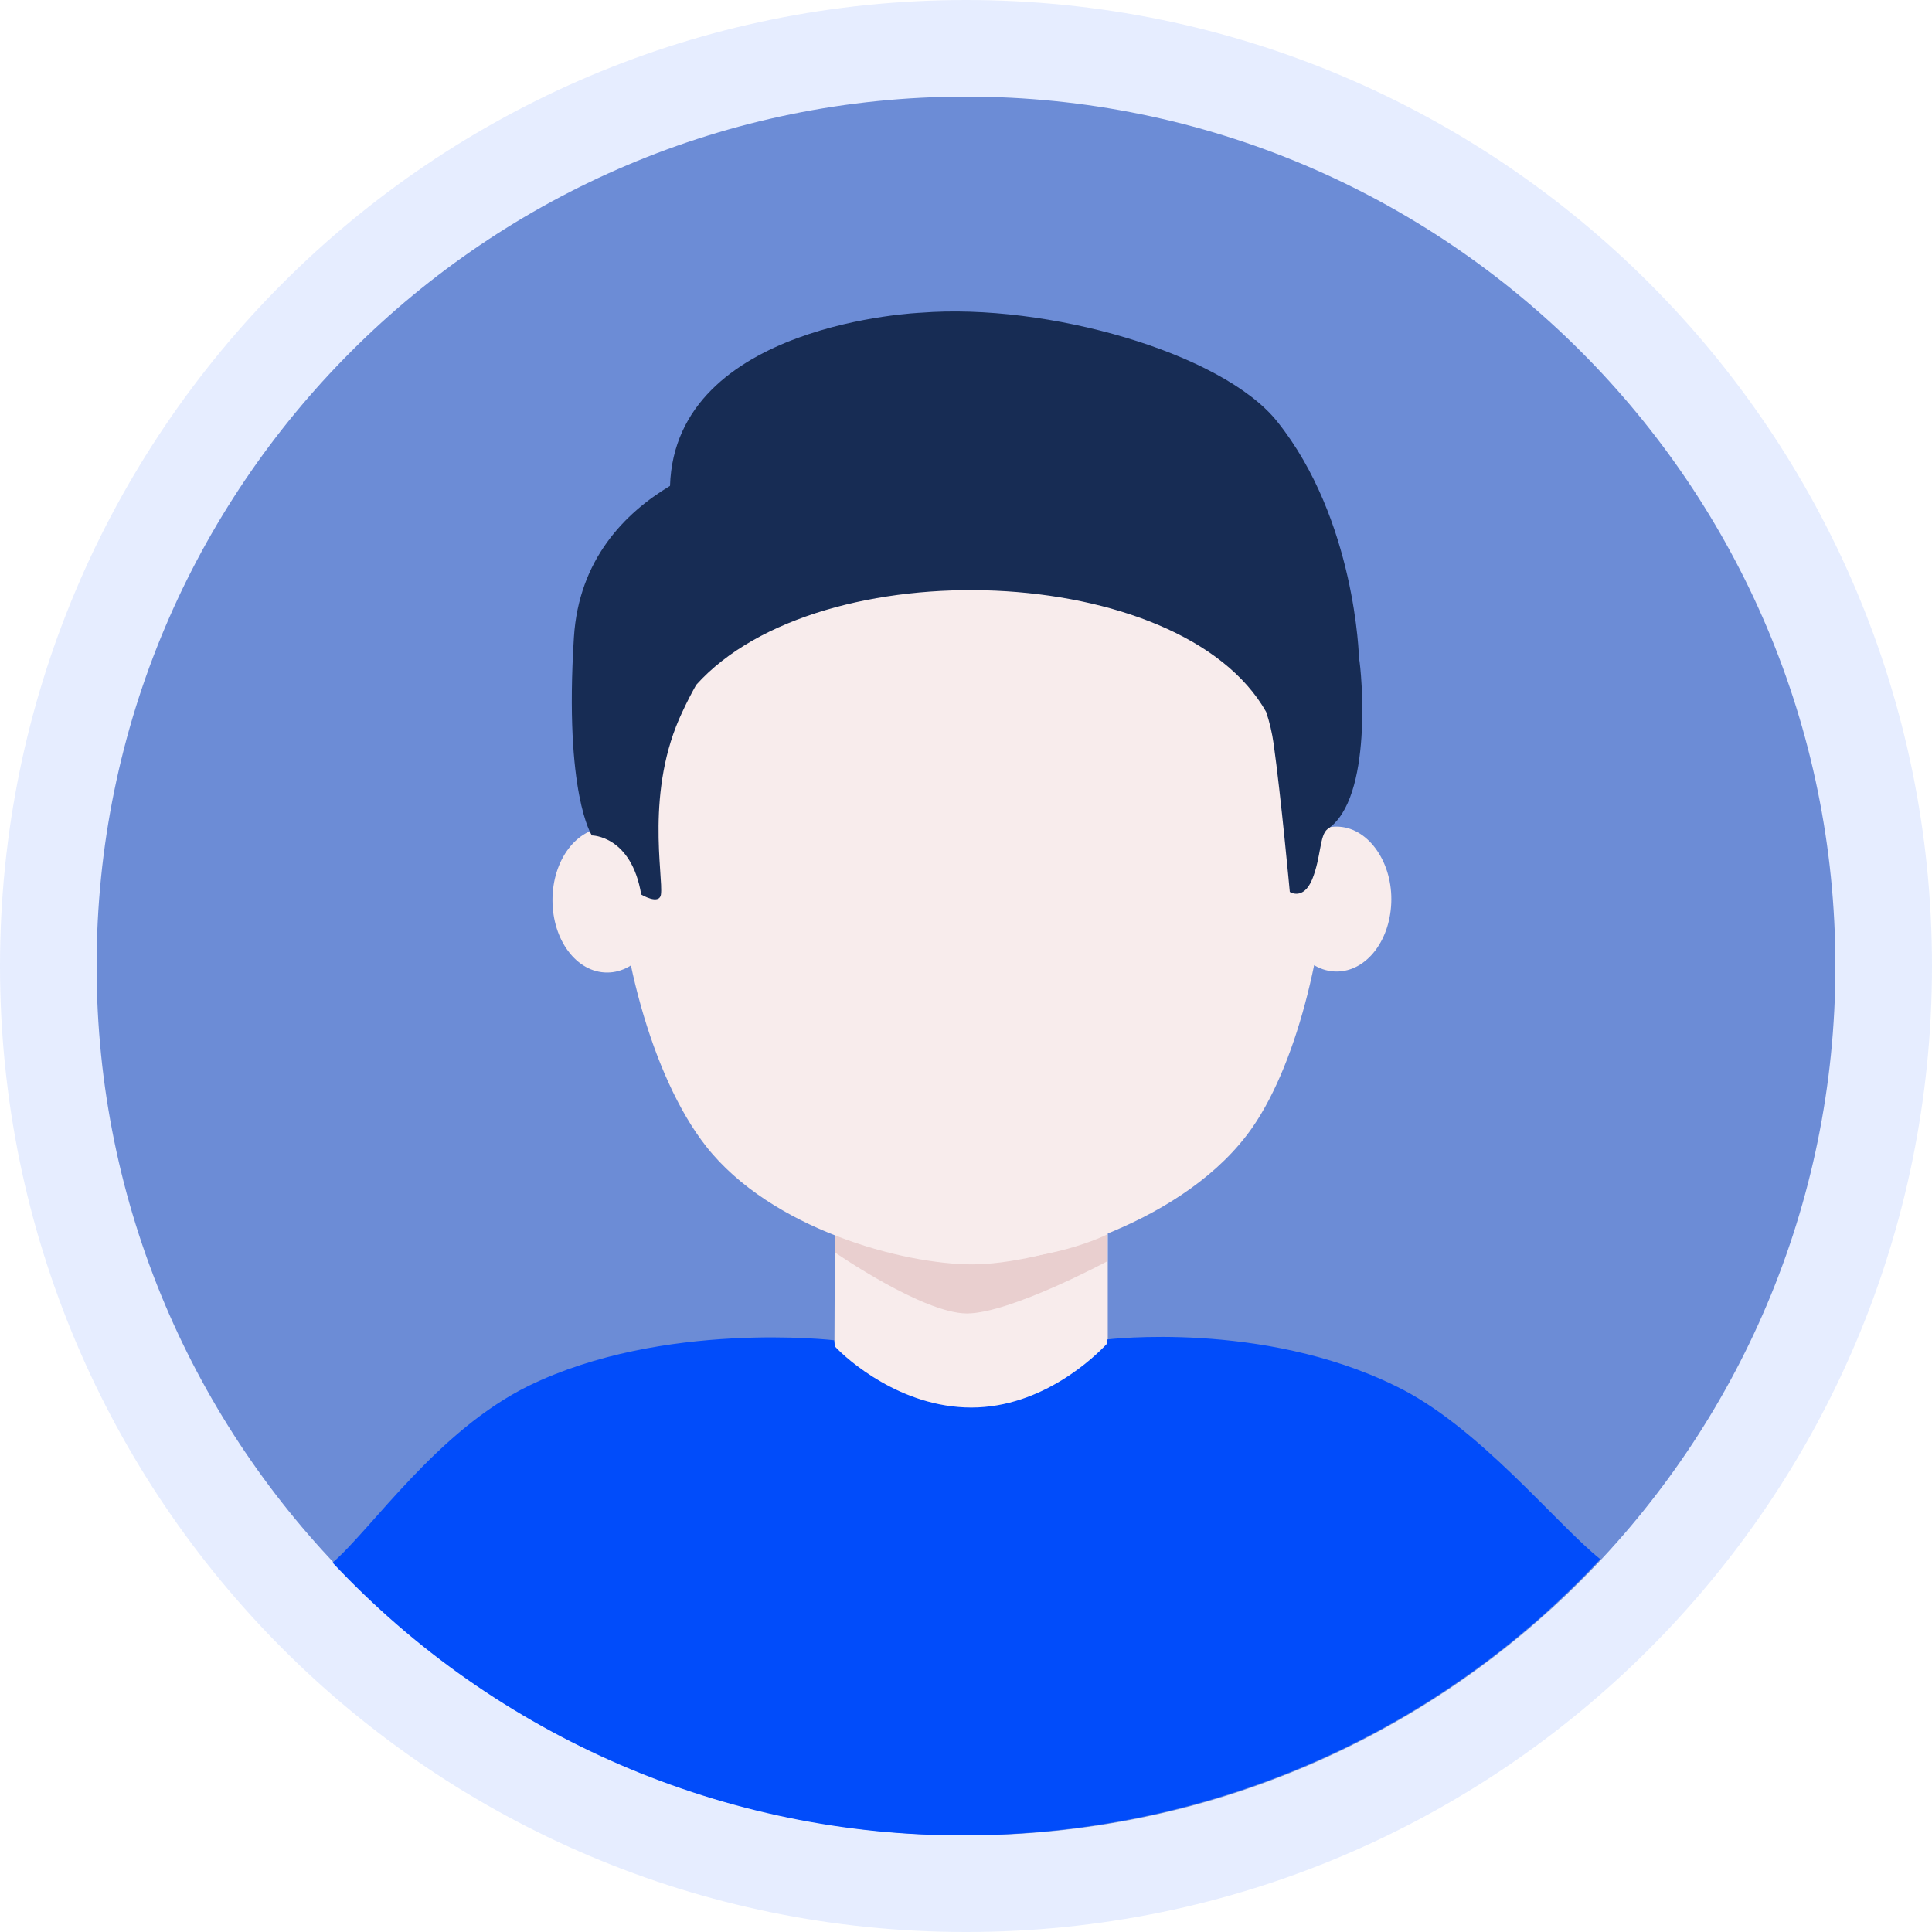
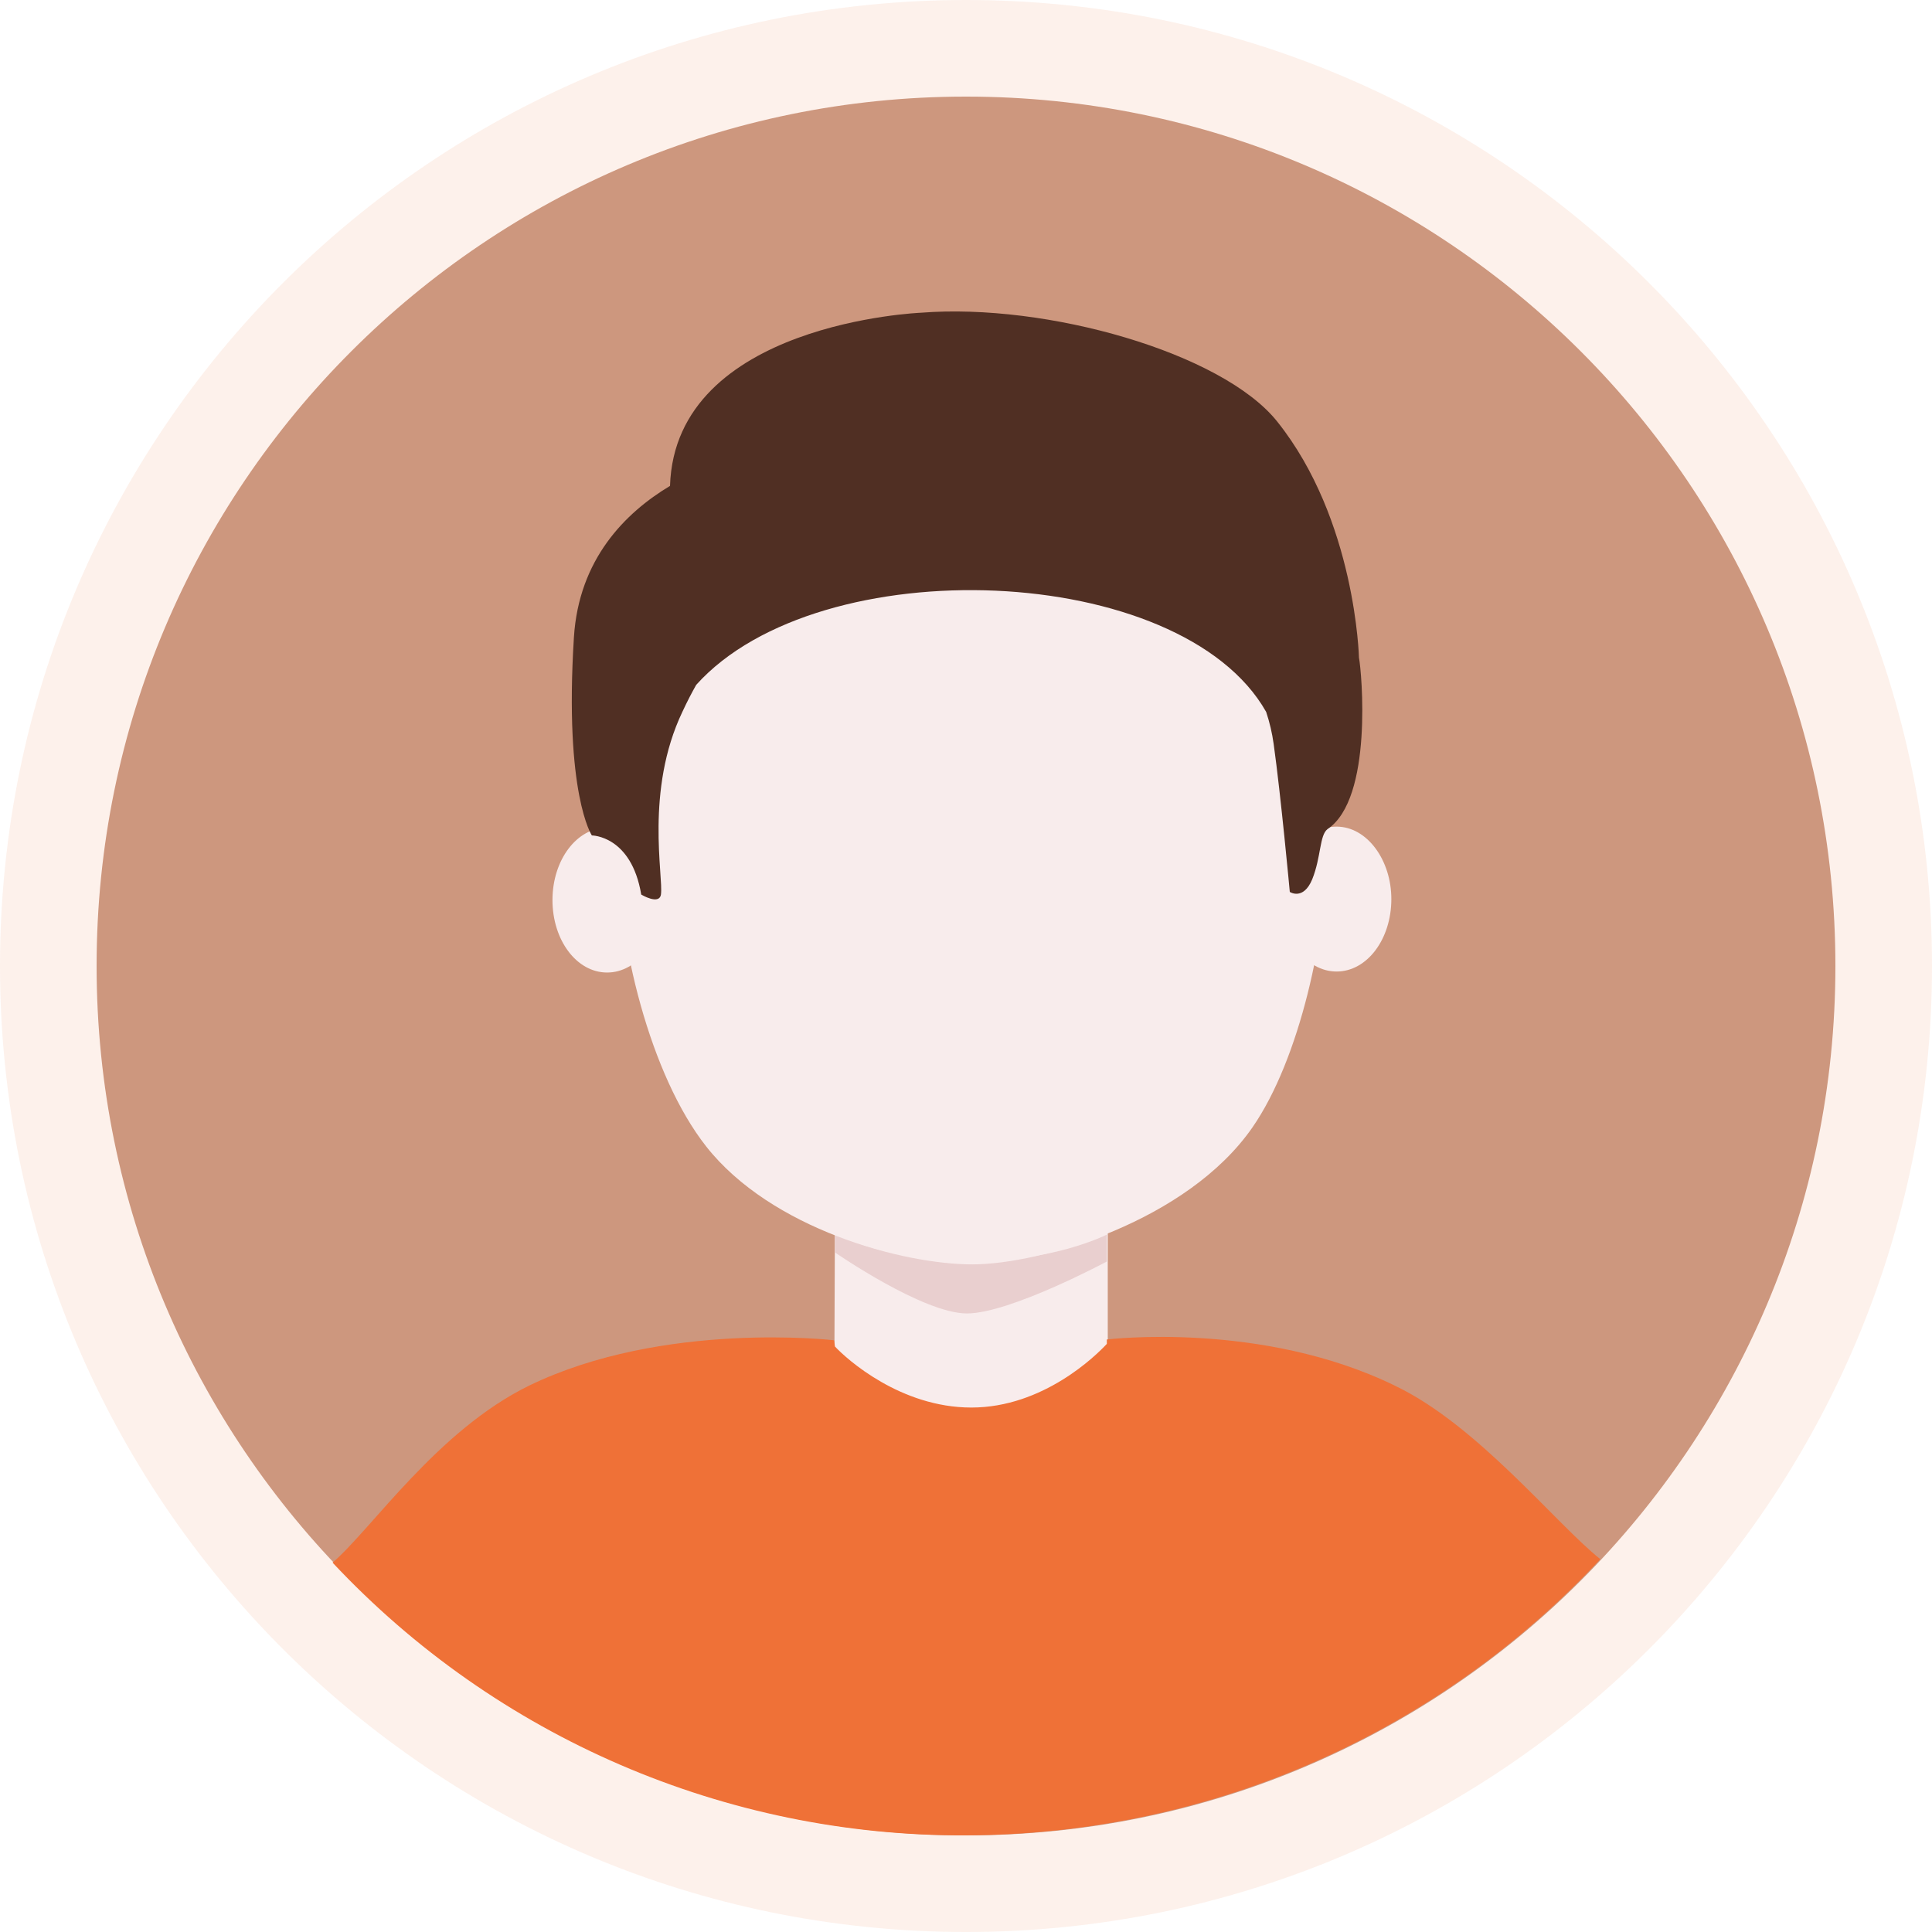
<svg xmlns="http://www.w3.org/2000/svg" width="50" height="50" viewBox="0 0 50 50" fill="none">
-   <circle cx="25" cy="25" r="25" fill="#014CFA" fill-opacity=".1" />
-   <path d="M2.5 25c0 12.423 10.077 22.5 22.5 22.5S47.5 37.423 47.5 25 37.423 2.5 25 2.5 2.5 12.577 2.5 25z" fill="#6C8CD6" />
+   <circle cx="25" cy="25" r="25" fill="#ef7137" fill-opacity=".1" />
+   <path d="M2.5 25c0 12.423 10.077 22.5 22.5 22.5S47.5 37.423 47.5 25 37.423 2.5 25 2.5 2.5 12.577 2.5 25z" fill="#cd977e" />
  <path d="M21.61 31.092h7.059v5.825h-7.082l.023-5.825zm-4.481-7.798c0 1.036-.627 1.875-1.417 1.875s-1.414-.839-1.414-1.875.627-1.875 1.416-1.875c.79 0 1.417.84 1.417 1.875m18.877-.026c0 1.036-.627 1.875-1.417 1.875-.789 0-1.417-.841-1.417-1.875s.627-1.875 1.416-1.875c.79 0 1.418.866 1.418 1.875z" fill="#F8ECEC" />
  <path d="M21.61 31.927s1.347.696 3.274.696c2.276.093 3.762-.673 3.762-.673v.697s-2.508 1.345-3.622 1.345c-1.138 0-3.415-1.579-3.415-1.579l.001-.486z" fill="#E9CFCF" />
-   <path d="M41.416 40.351c-1.138-.905-3.17-3.463-5.306-4.485-3.46-1.694-7.465-1.2-7.465-1.2v.113c-.279.302-1.648 1.648-3.506 1.648-1.835 0-3.227-1.253-3.53-1.579l-.023-.162s-4.417-.517-7.899 1.177c-2.368 1.16-4.058 3.696-5.08 4.578a22.321 22.321 0 0 0 16.37 7.058c6.501-.023 12.352-2.761 16.439-7.148z" fill="#014CFA" />
+   <path d="M41.416 40.351c-1.138-.905-3.17-3.463-5.306-4.485-3.46-1.694-7.465-1.2-7.465-1.2v.113c-.279.302-1.648 1.648-3.506 1.648-1.835 0-3.227-1.253-3.53-1.579l-.023-.162s-4.417-.517-7.899 1.177c-2.368 1.16-4.058 3.696-5.08 4.578a22.321 22.321 0 0 0 16.37 7.058c6.501-.023 12.352-2.761 16.439-7.148z" fill="#ef7137" />
  <path d="M34.358 21.768c0 2.4-.727 5.654-1.947 7.412-1.682 2.422-5.474 3.542-7.248 3.542-1.794 0-5.206-.913-6.89-3.056-1.435-1.827-2.306-5.27-2.306-7.895 0-5.71 4.11-10.351 9.196-10.351 5.085 0 9.195 4.642 9.195 10.35" fill="#F8ECEC" />
-   <path d="M35.17 17.027s-.08-3.573-2.118-6.12c-1.424-1.779-5.962-3.07-9.213-2.814 0 0-6.366.255-6.499 4.482-1.163.697-2.359 1.898-2.487 3.916-.255 4.062.464 5.13.464 5.13s1.022 0 1.278 1.53c0 0 .464.28.51 0 .069-.463-.418-2.691.557-4.733.12-.259.24-.489.356-.694 3.193-3.55 12.556-3.182 14.75.7.09.27.155.547.194.829.186 1.324.418 3.83.418 3.83s.348.231.58-.326c.233-.58.187-1.137.395-1.299 1.187-.788.885-4.082.816-4.43z" fill="#172C54" />
+   <path d="M35.17 17.027s-.08-3.573-2.118-6.12c-1.424-1.779-5.962-3.07-9.213-2.814 0 0-6.366.255-6.499 4.482-1.163.697-2.359 1.898-2.487 3.916-.255 4.062.464 5.13.464 5.13s1.022 0 1.278 1.53c0 0 .464.28.51 0 .069-.463-.418-2.691.557-4.733.12-.259.24-.489.356-.694 3.193-3.55 12.556-3.182 14.75.7.09.27.155.547.194.829.186 1.324.418 3.83.418 3.83s.348.231.58-.326c.233-.58.187-1.137.395-1.299 1.187-.788.885-4.082.816-4.43z" fill="#502f23" />
</svg>
